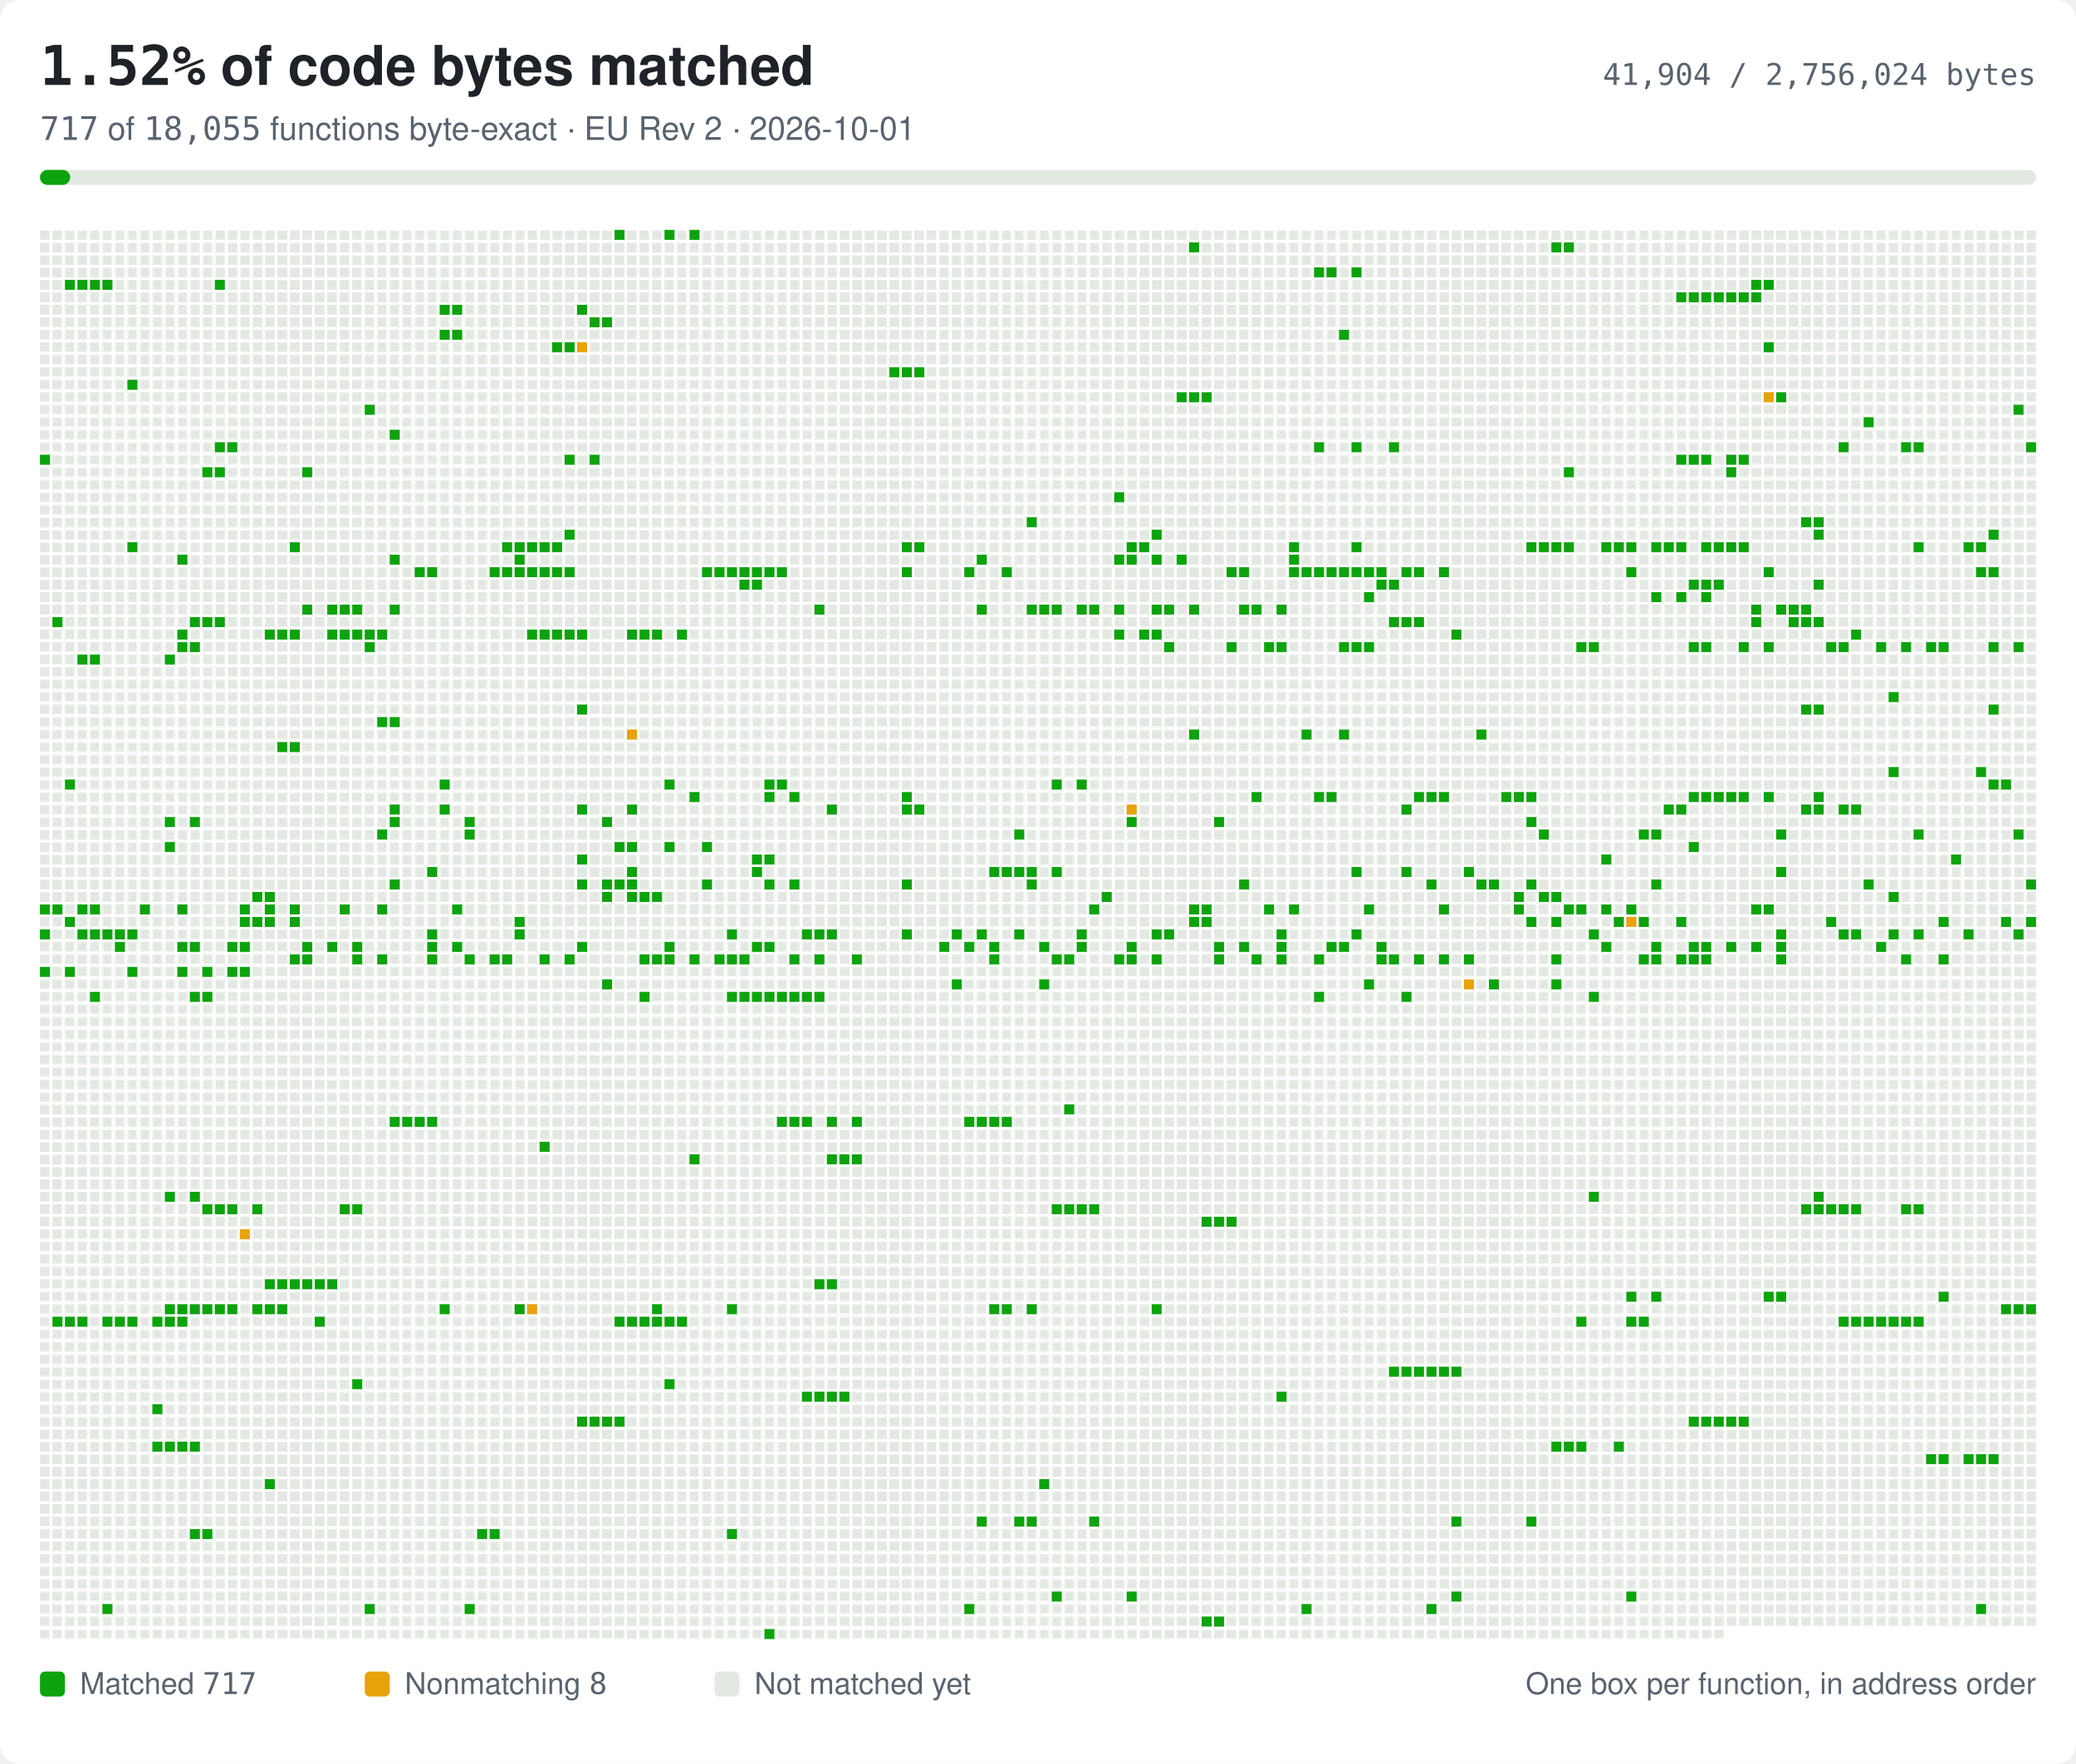
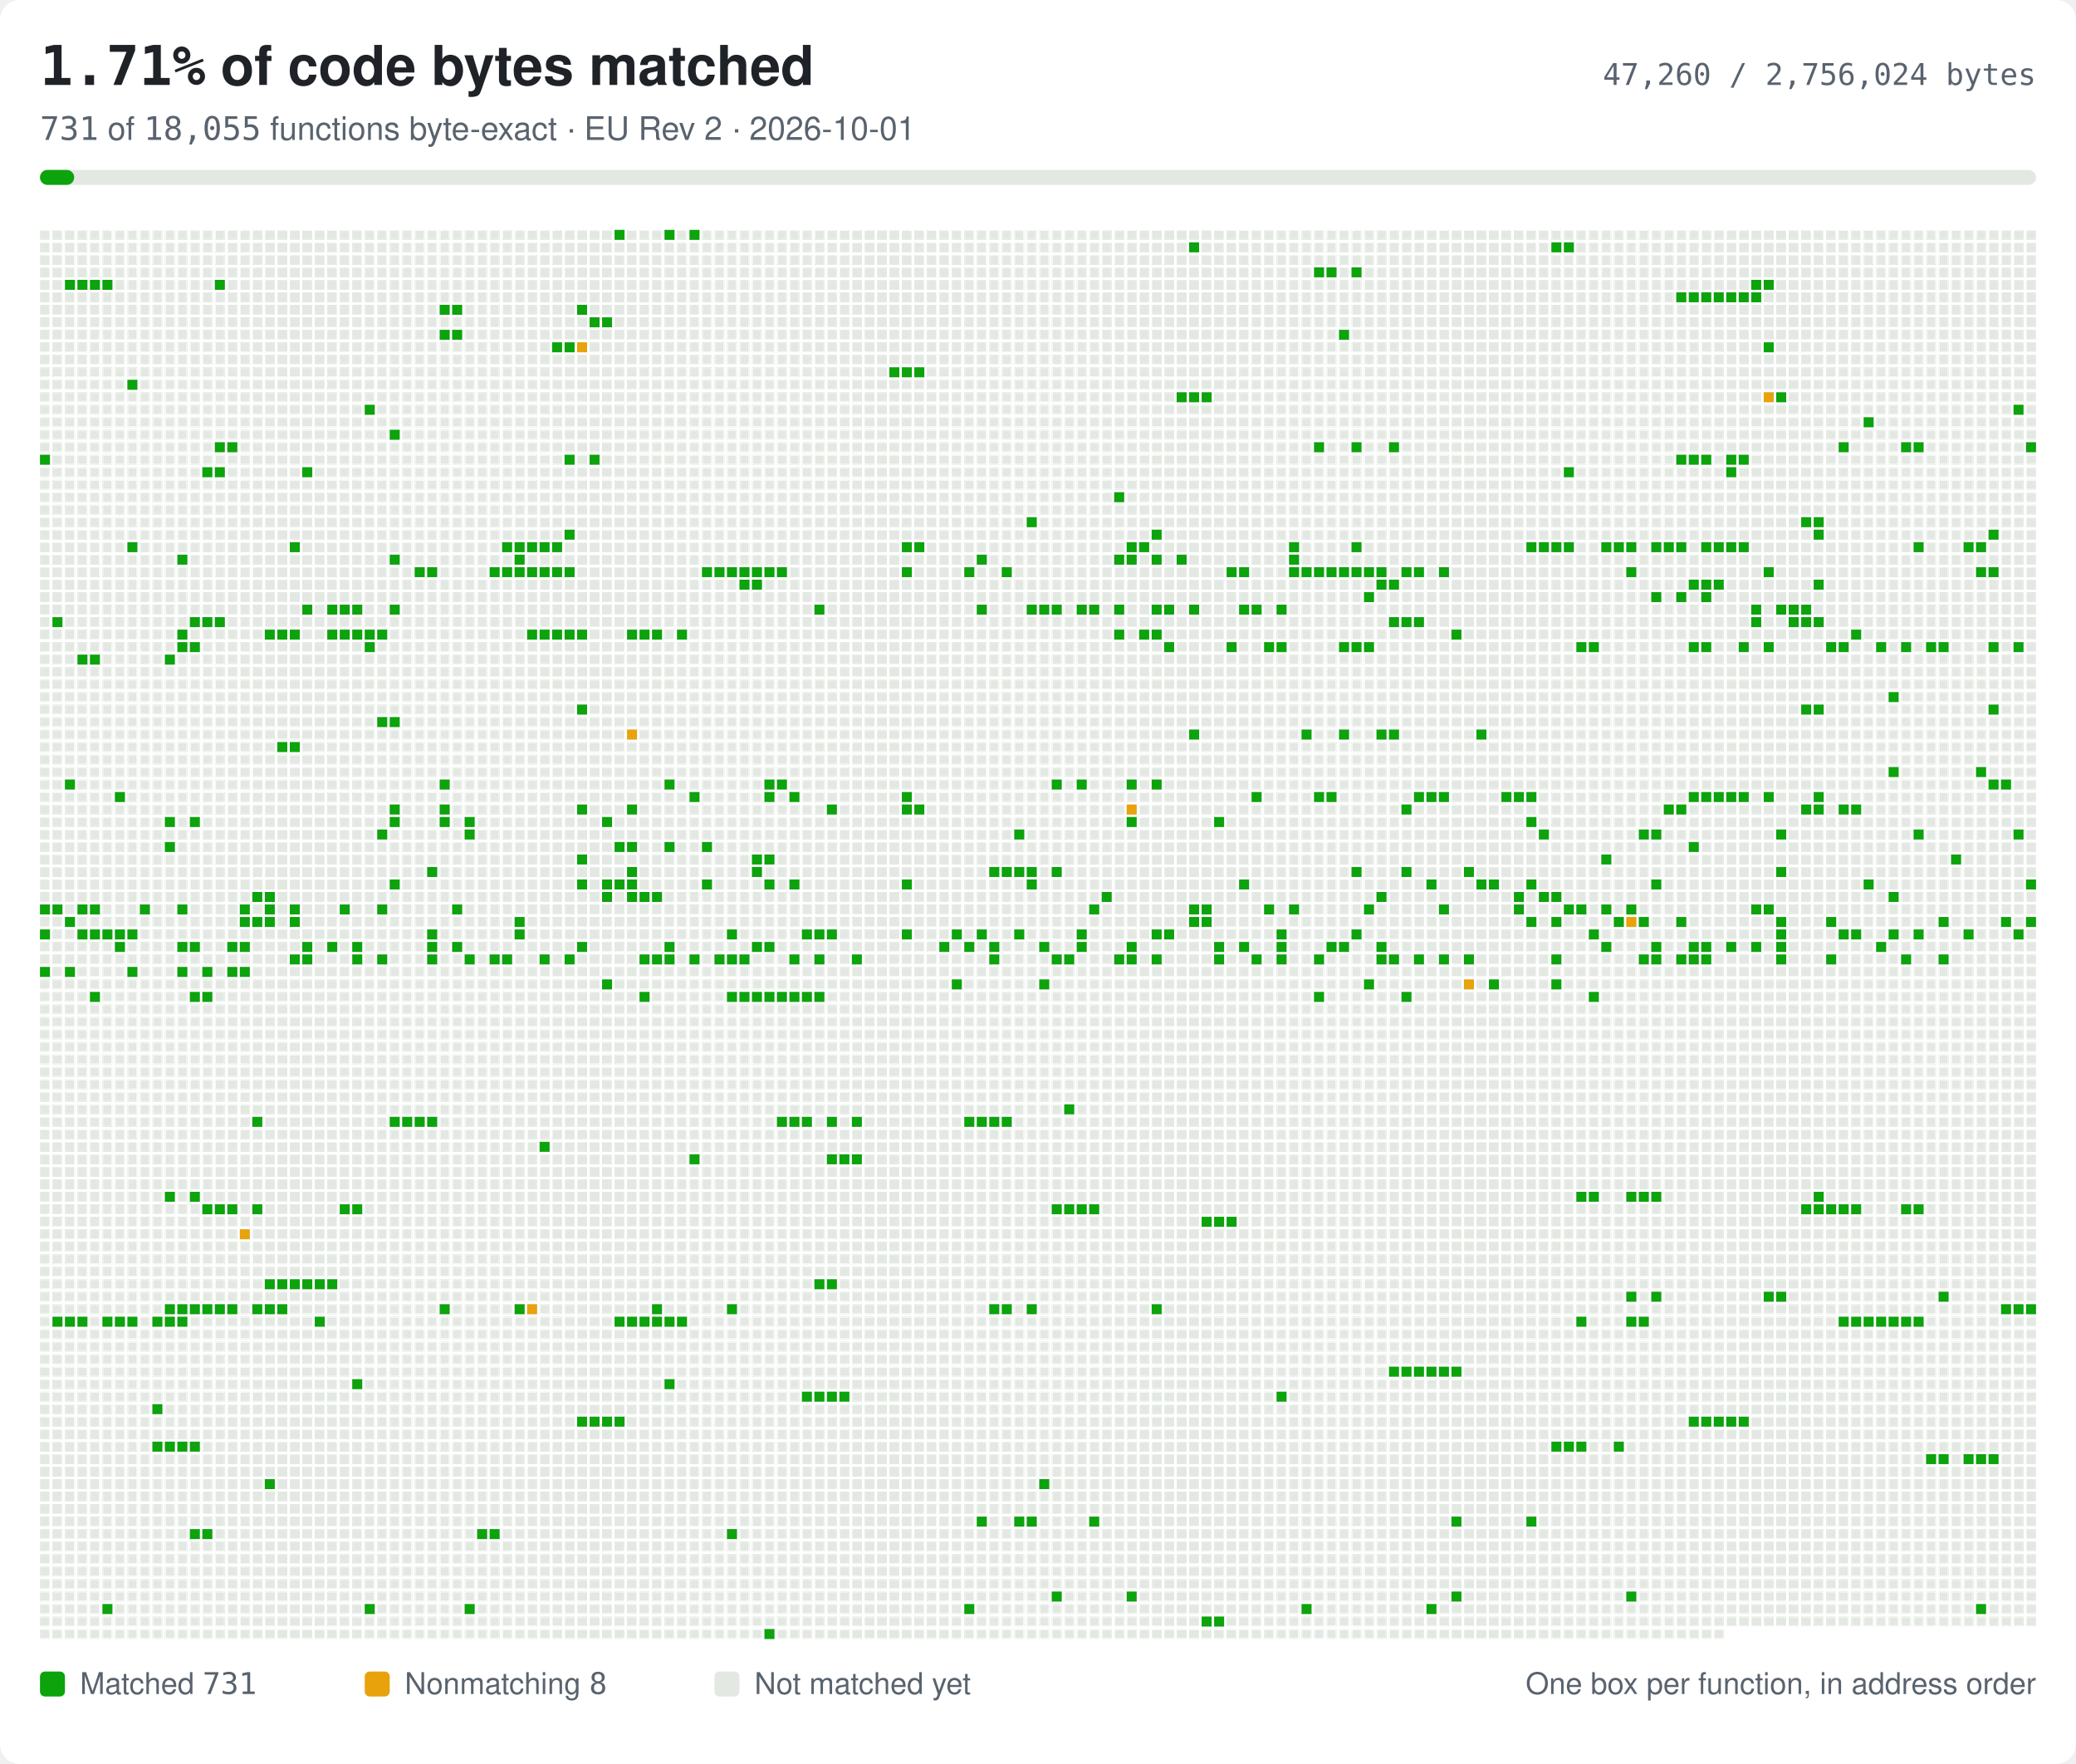
- <svg xmlns="http://www.w3.org/2000/svg" width="831" height="706" viewBox="0 0 831 706" role="img" aria-label="Decompilation progress: 1.52% of code bytes matched, 717 of 18055 functions">
+ <svg xmlns="http://www.w3.org/2000/svg" width="831" height="706" viewBox="0 0 831 706" role="img" aria-label="Decompilation progress: 1.71% of code bytes matched, 731 of 18055 functions">
  <style>
  .surface { fill: #ffffff; } .title { fill: #1f2328; } .muted { fill: #59636e; }
  .empty { fill: #e4e8e3; } .matched { fill: #0ca30c; } .nonmatching { fill: #e8a20c; }
  text { font-family: -apple-system, BlinkMacSystemFont, "Segoe UI", Helvetica, Arial, sans-serif; }
  .figure { font-family: ui-monospace, SFMono-Regular, Menlo, Consolas, monospace; font-variant-numeric: tabular-nums; }
  @media (prefers-color-scheme: dark) {
    .surface { fill: #0d1117; } .title { fill: #e6edf3; } .muted { fill: #9198a1; }
    .empty { fill: #21262d; } .matched { fill: #2ea043; } .nonmatching { fill: #d29922; }
  }
</style>
  <defs>
    <pattern id="box" width="5" height="5" patternUnits="userSpaceOnUse" x="16" y="92">
      <rect class="empty" width="4" height="4" />
    </pattern>
  </defs>
  <rect class="surface" width="831" height="706" rx="8" />
  <text class="title" x="16" y="34" font-size="22" font-weight="600">
-     <tspan class="figure">1.52%</tspan> of code bytes matched</text>
-   <text class="muted figure" x="815" y="34" font-size="12" text-anchor="end">41,904 / 2,756,024 bytes</text>
+     <tspan class="figure">1.71%</tspan> of code bytes matched</text>
+   <text class="muted figure" x="815" y="34" font-size="12" text-anchor="end">47,260 / 2,756,024 bytes</text>
  <text class="muted" x="16" y="56" font-size="13">
-     <tspan class="figure">717</tspan> of <tspan class="figure">18,055</tspan> functions byte-exact · EU Rev 2 · 2026-10-01</text>
+     <tspan class="figure">731</tspan> of <tspan class="figure">18,055</tspan> functions byte-exact · EU Rev 2 · 2026-10-01</text>
  <rect class="empty" x="16" y="68" width="799" height="6" rx="3" />
-   <rect class="matched" x="16" y="68" width="12.1" height="6" rx="3" />
+   <rect class="matched" x="16" y="68" width="13.7" height="6" rx="3" />
  <rect fill="url(#box)" x="16" y="92" width="799" height="559" />
  <rect fill="url(#box)" x="16" y="652" width="674" height="4" />
  <rect class="matched" x="246" y="92" width="4" height="4" />
  <rect class="matched" x="266" y="92" width="4" height="4" />
  <rect class="matched" x="276" y="92" width="4" height="4" />
  <rect class="matched" x="476" y="97" width="4" height="4" />
  <rect class="matched" x="621" y="97" width="4" height="4" />
  <rect class="matched" x="626" y="97" width="4" height="4" />
  <rect class="matched" x="526" y="107" width="4" height="4" />
  <rect class="matched" x="531" y="107" width="4" height="4" />
  <rect class="matched" x="541" y="107" width="4" height="4" />
  <rect class="matched" x="26" y="112" width="4" height="4" />
  <rect class="matched" x="31" y="112" width="4" height="4" />
  <rect class="matched" x="36" y="112" width="4" height="4" />
  <rect class="matched" x="41" y="112" width="4" height="4" />
  <rect class="matched" x="86" y="112" width="4" height="4" />
  <rect class="matched" x="701" y="112" width="4" height="4" />
  <rect class="matched" x="706" y="112" width="4" height="4" />
  <rect class="matched" x="671" y="117" width="4" height="4" />
  <rect class="matched" x="676" y="117" width="4" height="4" />
  <rect class="matched" x="681" y="117" width="4" height="4" />
  <rect class="matched" x="686" y="117" width="4" height="4" />
  <rect class="matched" x="691" y="117" width="4" height="4" />
  <rect class="matched" x="696" y="117" width="4" height="4" />
  <rect class="matched" x="701" y="117" width="4" height="4" />
  <rect class="matched" x="176" y="122" width="4" height="4" />
  <rect class="matched" x="181" y="122" width="4" height="4" />
  <rect class="matched" x="231" y="122" width="4" height="4" />
  <rect class="matched" x="236" y="127" width="4" height="4" />
  <rect class="matched" x="241" y="127" width="4" height="4" />
  <rect class="matched" x="176" y="132" width="4" height="4" />
  <rect class="matched" x="181" y="132" width="4" height="4" />
  <rect class="matched" x="536" y="132" width="4" height="4" />
  <rect class="matched" x="221" y="137" width="4" height="4" />
  <rect class="matched" x="226" y="137" width="4" height="4" />
  <rect class="nonmatching" x="231" y="137" width="4" height="4" />
  <rect class="matched" x="706" y="137" width="4" height="4" />
  <rect class="matched" x="356" y="147" width="4" height="4" />
  <rect class="matched" x="361" y="147" width="4" height="4" />
  <rect class="matched" x="366" y="147" width="4" height="4" />
  <rect class="matched" x="51" y="152" width="4" height="4" />
  <rect class="matched" x="471" y="157" width="4" height="4" />
  <rect class="matched" x="476" y="157" width="4" height="4" />
  <rect class="matched" x="481" y="157" width="4" height="4" />
  <rect class="nonmatching" x="706" y="157" width="4" height="4" />
  <rect class="matched" x="711" y="157" width="4" height="4" />
  <rect class="matched" x="146" y="162" width="4" height="4" />
  <rect class="matched" x="806" y="162" width="4" height="4" />
  <rect class="matched" x="746" y="167" width="4" height="4" />
  <rect class="matched" x="156" y="172" width="4" height="4" />
  <rect class="matched" x="86" y="177" width="4" height="4" />
  <rect class="matched" x="91" y="177" width="4" height="4" />
  <rect class="matched" x="526" y="177" width="4" height="4" />
  <rect class="matched" x="541" y="177" width="4" height="4" />
  <rect class="matched" x="556" y="177" width="4" height="4" />
  <rect class="matched" x="736" y="177" width="4" height="4" />
  <rect class="matched" x="761" y="177" width="4" height="4" />
  <rect class="matched" x="766" y="177" width="4" height="4" />
  <rect class="matched" x="811" y="177" width="4" height="4" />
  <rect class="matched" x="16" y="182" width="4" height="4" />
  <rect class="matched" x="226" y="182" width="4" height="4" />
  <rect class="matched" x="236" y="182" width="4" height="4" />
  <rect class="matched" x="671" y="182" width="4" height="4" />
  <rect class="matched" x="676" y="182" width="4" height="4" />
  <rect class="matched" x="681" y="182" width="4" height="4" />
  <rect class="matched" x="691" y="182" width="4" height="4" />
  <rect class="matched" x="696" y="182" width="4" height="4" />
  <rect class="matched" x="81" y="187" width="4" height="4" />
  <rect class="matched" x="86" y="187" width="4" height="4" />
  <rect class="matched" x="121" y="187" width="4" height="4" />
  <rect class="matched" x="626" y="187" width="4" height="4" />
  <rect class="matched" x="691" y="187" width="4" height="4" />
  <rect class="matched" x="446" y="197" width="4" height="4" />
  <rect class="matched" x="411" y="207" width="4" height="4" />
  <rect class="matched" x="721" y="207" width="4" height="4" />
  <rect class="matched" x="726" y="207" width="4" height="4" />
  <rect class="matched" x="226" y="212" width="4" height="4" />
  <rect class="matched" x="461" y="212" width="4" height="4" />
  <rect class="matched" x="726" y="212" width="4" height="4" />
  <rect class="matched" x="796" y="212" width="4" height="4" />
  <rect class="matched" x="51" y="217" width="4" height="4" />
  <rect class="matched" x="116" y="217" width="4" height="4" />
  <rect class="matched" x="201" y="217" width="4" height="4" />
  <rect class="matched" x="206" y="217" width="4" height="4" />
  <rect class="matched" x="211" y="217" width="4" height="4" />
  <rect class="matched" x="216" y="217" width="4" height="4" />
  <rect class="matched" x="221" y="217" width="4" height="4" />
  <rect class="matched" x="361" y="217" width="4" height="4" />
  <rect class="matched" x="366" y="217" width="4" height="4" />
  <rect class="matched" x="451" y="217" width="4" height="4" />
  <rect class="matched" x="456" y="217" width="4" height="4" />
  <rect class="matched" x="516" y="217" width="4" height="4" />
  <rect class="matched" x="541" y="217" width="4" height="4" />
  <rect class="matched" x="611" y="217" width="4" height="4" />
  <rect class="matched" x="616" y="217" width="4" height="4" />
  <rect class="matched" x="621" y="217" width="4" height="4" />
  <rect class="matched" x="626" y="217" width="4" height="4" />
  <rect class="matched" x="641" y="217" width="4" height="4" />
  <rect class="matched" x="646" y="217" width="4" height="4" />
  <rect class="matched" x="651" y="217" width="4" height="4" />
  <rect class="matched" x="661" y="217" width="4" height="4" />
  <rect class="matched" x="666" y="217" width="4" height="4" />
  <rect class="matched" x="671" y="217" width="4" height="4" />
  <rect class="matched" x="681" y="217" width="4" height="4" />
  <rect class="matched" x="686" y="217" width="4" height="4" />
  <rect class="matched" x="691" y="217" width="4" height="4" />
  <rect class="matched" x="696" y="217" width="4" height="4" />
  <rect class="matched" x="766" y="217" width="4" height="4" />
  <rect class="matched" x="786" y="217" width="4" height="4" />
  <rect class="matched" x="791" y="217" width="4" height="4" />
  <rect class="matched" x="71" y="222" width="4" height="4" />
  <rect class="matched" x="156" y="222" width="4" height="4" />
  <rect class="matched" x="206" y="222" width="4" height="4" />
  <rect class="matched" x="391" y="222" width="4" height="4" />
  <rect class="matched" x="446" y="222" width="4" height="4" />
  <rect class="matched" x="451" y="222" width="4" height="4" />
  <rect class="matched" x="461" y="222" width="4" height="4" />
  <rect class="matched" x="471" y="222" width="4" height="4" />
  <rect class="matched" x="516" y="222" width="4" height="4" />
  <rect class="matched" x="166" y="227" width="4" height="4" />
  <rect class="matched" x="171" y="227" width="4" height="4" />
  <rect class="matched" x="196" y="227" width="4" height="4" />
  <rect class="matched" x="201" y="227" width="4" height="4" />
  <rect class="matched" x="206" y="227" width="4" height="4" />
  <rect class="matched" x="211" y="227" width="4" height="4" />
  <rect class="matched" x="216" y="227" width="4" height="4" />
  <rect class="matched" x="221" y="227" width="4" height="4" />
  <rect class="matched" x="226" y="227" width="4" height="4" />
  <rect class="matched" x="281" y="227" width="4" height="4" />
  <rect class="matched" x="286" y="227" width="4" height="4" />
  <rect class="matched" x="291" y="227" width="4" height="4" />
  <rect class="matched" x="296" y="227" width="4" height="4" />
  <rect class="matched" x="301" y="227" width="4" height="4" />
  <rect class="matched" x="306" y="227" width="4" height="4" />
  <rect class="matched" x="311" y="227" width="4" height="4" />
  <rect class="matched" x="361" y="227" width="4" height="4" />
  <rect class="matched" x="386" y="227" width="4" height="4" />
  <rect class="matched" x="401" y="227" width="4" height="4" />
  <rect class="matched" x="491" y="227" width="4" height="4" />
  <rect class="matched" x="496" y="227" width="4" height="4" />
  <rect class="matched" x="516" y="227" width="4" height="4" />
  <rect class="matched" x="521" y="227" width="4" height="4" />
  <rect class="matched" x="526" y="227" width="4" height="4" />
  <rect class="matched" x="531" y="227" width="4" height="4" />
  <rect class="matched" x="536" y="227" width="4" height="4" />
  <rect class="matched" x="541" y="227" width="4" height="4" />
  <rect class="matched" x="546" y="227" width="4" height="4" />
  <rect class="matched" x="551" y="227" width="4" height="4" />
  <rect class="matched" x="561" y="227" width="4" height="4" />
  <rect class="matched" x="566" y="227" width="4" height="4" />
  <rect class="matched" x="576" y="227" width="4" height="4" />
  <rect class="matched" x="651" y="227" width="4" height="4" />
  <rect class="matched" x="706" y="227" width="4" height="4" />
  <rect class="matched" x="791" y="227" width="4" height="4" />
  <rect class="matched" x="796" y="227" width="4" height="4" />
  <rect class="matched" x="296" y="232" width="4" height="4" />
  <rect class="matched" x="301" y="232" width="4" height="4" />
  <rect class="matched" x="551" y="232" width="4" height="4" />
  <rect class="matched" x="556" y="232" width="4" height="4" />
  <rect class="matched" x="676" y="232" width="4" height="4" />
  <rect class="matched" x="681" y="232" width="4" height="4" />
  <rect class="matched" x="686" y="232" width="4" height="4" />
  <rect class="matched" x="726" y="232" width="4" height="4" />
  <rect class="matched" x="546" y="237" width="4" height="4" />
  <rect class="matched" x="661" y="237" width="4" height="4" />
  <rect class="matched" x="671" y="237" width="4" height="4" />
  <rect class="matched" x="681" y="237" width="4" height="4" />
  <rect class="matched" x="121" y="242" width="4" height="4" />
  <rect class="matched" x="131" y="242" width="4" height="4" />
  <rect class="matched" x="136" y="242" width="4" height="4" />
  <rect class="matched" x="141" y="242" width="4" height="4" />
  <rect class="matched" x="156" y="242" width="4" height="4" />
  <rect class="matched" x="326" y="242" width="4" height="4" />
  <rect class="matched" x="391" y="242" width="4" height="4" />
  <rect class="matched" x="411" y="242" width="4" height="4" />
  <rect class="matched" x="416" y="242" width="4" height="4" />
  <rect class="matched" x="421" y="242" width="4" height="4" />
  <rect class="matched" x="431" y="242" width="4" height="4" />
  <rect class="matched" x="436" y="242" width="4" height="4" />
  <rect class="matched" x="446" y="242" width="4" height="4" />
  <rect class="matched" x="461" y="242" width="4" height="4" />
  <rect class="matched" x="466" y="242" width="4" height="4" />
  <rect class="matched" x="476" y="242" width="4" height="4" />
  <rect class="matched" x="496" y="242" width="4" height="4" />
  <rect class="matched" x="501" y="242" width="4" height="4" />
  <rect class="matched" x="511" y="242" width="4" height="4" />
  <rect class="matched" x="701" y="242" width="4" height="4" />
  <rect class="matched" x="711" y="242" width="4" height="4" />
  <rect class="matched" x="716" y="242" width="4" height="4" />
  <rect class="matched" x="721" y="242" width="4" height="4" />
  <rect class="matched" x="21" y="247" width="4" height="4" />
  <rect class="matched" x="76" y="247" width="4" height="4" />
  <rect class="matched" x="81" y="247" width="4" height="4" />
  <rect class="matched" x="86" y="247" width="4" height="4" />
  <rect class="matched" x="556" y="247" width="4" height="4" />
  <rect class="matched" x="561" y="247" width="4" height="4" />
  <rect class="matched" x="566" y="247" width="4" height="4" />
  <rect class="matched" x="701" y="247" width="4" height="4" />
  <rect class="matched" x="716" y="247" width="4" height="4" />
  <rect class="matched" x="721" y="247" width="4" height="4" />
  <rect class="matched" x="726" y="247" width="4" height="4" />
  <rect class="matched" x="71" y="252" width="4" height="4" />
  <rect class="matched" x="106" y="252" width="4" height="4" />
  <rect class="matched" x="111" y="252" width="4" height="4" />
  <rect class="matched" x="116" y="252" width="4" height="4" />
  <rect class="matched" x="131" y="252" width="4" height="4" />
  <rect class="matched" x="136" y="252" width="4" height="4" />
  <rect class="matched" x="141" y="252" width="4" height="4" />
  <rect class="matched" x="146" y="252" width="4" height="4" />
  <rect class="matched" x="151" y="252" width="4" height="4" />
  <rect class="matched" x="211" y="252" width="4" height="4" />
  <rect class="matched" x="216" y="252" width="4" height="4" />
  <rect class="matched" x="221" y="252" width="4" height="4" />
  <rect class="matched" x="226" y="252" width="4" height="4" />
  <rect class="matched" x="231" y="252" width="4" height="4" />
  <rect class="matched" x="251" y="252" width="4" height="4" />
  <rect class="matched" x="256" y="252" width="4" height="4" />
  <rect class="matched" x="261" y="252" width="4" height="4" />
  <rect class="matched" x="271" y="252" width="4" height="4" />
  <rect class="matched" x="446" y="252" width="4" height="4" />
  <rect class="matched" x="456" y="252" width="4" height="4" />
  <rect class="matched" x="461" y="252" width="4" height="4" />
  <rect class="matched" x="581" y="252" width="4" height="4" />
  <rect class="matched" x="741" y="252" width="4" height="4" />
  <rect class="matched" x="71" y="257" width="4" height="4" />
  <rect class="matched" x="76" y="257" width="4" height="4" />
  <rect class="matched" x="146" y="257" width="4" height="4" />
  <rect class="matched" x="466" y="257" width="4" height="4" />
  <rect class="matched" x="491" y="257" width="4" height="4" />
  <rect class="matched" x="506" y="257" width="4" height="4" />
  <rect class="matched" x="511" y="257" width="4" height="4" />
  <rect class="matched" x="536" y="257" width="4" height="4" />
  <rect class="matched" x="541" y="257" width="4" height="4" />
  <rect class="matched" x="546" y="257" width="4" height="4" />
  <rect class="matched" x="631" y="257" width="4" height="4" />
  <rect class="matched" x="636" y="257" width="4" height="4" />
  <rect class="matched" x="676" y="257" width="4" height="4" />
  <rect class="matched" x="681" y="257" width="4" height="4" />
  <rect class="matched" x="696" y="257" width="4" height="4" />
  <rect class="matched" x="706" y="257" width="4" height="4" />
  <rect class="matched" x="731" y="257" width="4" height="4" />
  <rect class="matched" x="736" y="257" width="4" height="4" />
  <rect class="matched" x="751" y="257" width="4" height="4" />
  <rect class="matched" x="761" y="257" width="4" height="4" />
  <rect class="matched" x="771" y="257" width="4" height="4" />
  <rect class="matched" x="776" y="257" width="4" height="4" />
  <rect class="matched" x="796" y="257" width="4" height="4" />
  <rect class="matched" x="806" y="257" width="4" height="4" />
  <rect class="matched" x="31" y="262" width="4" height="4" />
  <rect class="matched" x="36" y="262" width="4" height="4" />
  <rect class="matched" x="66" y="262" width="4" height="4" />
  <rect class="matched" x="756" y="277" width="4" height="4" />
  <rect class="matched" x="231" y="282" width="4" height="4" />
  <rect class="matched" x="721" y="282" width="4" height="4" />
  <rect class="matched" x="726" y="282" width="4" height="4" />
  <rect class="matched" x="796" y="282" width="4" height="4" />
  <rect class="matched" x="151" y="287" width="4" height="4" />
  <rect class="matched" x="156" y="287" width="4" height="4" />
  <rect class="nonmatching" x="251" y="292" width="4" height="4" />
  <rect class="matched" x="476" y="292" width="4" height="4" />
  <rect class="matched" x="521" y="292" width="4" height="4" />
  <rect class="matched" x="536" y="292" width="4" height="4" />
+   <rect class="matched" x="551" y="292" width="4" height="4" />
+   <rect class="matched" x="556" y="292" width="4" height="4" />
  <rect class="matched" x="591" y="292" width="4" height="4" />
  <rect class="matched" x="111" y="297" width="4" height="4" />
  <rect class="matched" x="116" y="297" width="4" height="4" />
  <rect class="matched" x="756" y="307" width="4" height="4" />
  <rect class="matched" x="791" y="307" width="4" height="4" />
  <rect class="matched" x="26" y="312" width="4" height="4" />
  <rect class="matched" x="176" y="312" width="4" height="4" />
  <rect class="matched" x="266" y="312" width="4" height="4" />
  <rect class="matched" x="306" y="312" width="4" height="4" />
  <rect class="matched" x="311" y="312" width="4" height="4" />
  <rect class="matched" x="421" y="312" width="4" height="4" />
  <rect class="matched" x="431" y="312" width="4" height="4" />
+   <rect class="matched" x="451" y="312" width="4" height="4" />
+   <rect class="matched" x="461" y="312" width="4" height="4" />
  <rect class="matched" x="796" y="312" width="4" height="4" />
  <rect class="matched" x="801" y="312" width="4" height="4" />
+   <rect class="matched" x="46" y="317" width="4" height="4" />
  <rect class="matched" x="276" y="317" width="4" height="4" />
  <rect class="matched" x="306" y="317" width="4" height="4" />
  <rect class="matched" x="316" y="317" width="4" height="4" />
  <rect class="matched" x="361" y="317" width="4" height="4" />
  <rect class="matched" x="501" y="317" width="4" height="4" />
  <rect class="matched" x="526" y="317" width="4" height="4" />
  <rect class="matched" x="531" y="317" width="4" height="4" />
  <rect class="matched" x="566" y="317" width="4" height="4" />
  <rect class="matched" x="571" y="317" width="4" height="4" />
  <rect class="matched" x="576" y="317" width="4" height="4" />
  <rect class="matched" x="601" y="317" width="4" height="4" />
  <rect class="matched" x="606" y="317" width="4" height="4" />
  <rect class="matched" x="611" y="317" width="4" height="4" />
  <rect class="matched" x="676" y="317" width="4" height="4" />
  <rect class="matched" x="681" y="317" width="4" height="4" />
  <rect class="matched" x="686" y="317" width="4" height="4" />
  <rect class="matched" x="691" y="317" width="4" height="4" />
  <rect class="matched" x="696" y="317" width="4" height="4" />
  <rect class="matched" x="706" y="317" width="4" height="4" />
  <rect class="matched" x="726" y="317" width="4" height="4" />
  <rect class="matched" x="156" y="322" width="4" height="4" />
  <rect class="matched" x="176" y="322" width="4" height="4" />
  <rect class="matched" x="231" y="322" width="4" height="4" />
  <rect class="matched" x="251" y="322" width="4" height="4" />
  <rect class="matched" x="331" y="322" width="4" height="4" />
  <rect class="matched" x="361" y="322" width="4" height="4" />
  <rect class="matched" x="366" y="322" width="4" height="4" />
  <rect class="nonmatching" x="451" y="322" width="4" height="4" />
  <rect class="matched" x="561" y="322" width="4" height="4" />
  <rect class="matched" x="666" y="322" width="4" height="4" />
  <rect class="matched" x="671" y="322" width="4" height="4" />
  <rect class="matched" x="721" y="322" width="4" height="4" />
  <rect class="matched" x="726" y="322" width="4" height="4" />
  <rect class="matched" x="736" y="322" width="4" height="4" />
  <rect class="matched" x="741" y="322" width="4" height="4" />
  <rect class="matched" x="66" y="327" width="4" height="4" />
  <rect class="matched" x="76" y="327" width="4" height="4" />
  <rect class="matched" x="156" y="327" width="4" height="4" />
+   <rect class="matched" x="176" y="327" width="4" height="4" />
  <rect class="matched" x="186" y="327" width="4" height="4" />
  <rect class="matched" x="241" y="327" width="4" height="4" />
  <rect class="matched" x="451" y="327" width="4" height="4" />
  <rect class="matched" x="486" y="327" width="4" height="4" />
  <rect class="matched" x="611" y="327" width="4" height="4" />
  <rect class="matched" x="151" y="332" width="4" height="4" />
  <rect class="matched" x="186" y="332" width="4" height="4" />
  <rect class="matched" x="406" y="332" width="4" height="4" />
  <rect class="matched" x="616" y="332" width="4" height="4" />
  <rect class="matched" x="656" y="332" width="4" height="4" />
  <rect class="matched" x="661" y="332" width="4" height="4" />
  <rect class="matched" x="711" y="332" width="4" height="4" />
  <rect class="matched" x="766" y="332" width="4" height="4" />
  <rect class="matched" x="806" y="332" width="4" height="4" />
  <rect class="matched" x="66" y="337" width="4" height="4" />
  <rect class="matched" x="246" y="337" width="4" height="4" />
  <rect class="matched" x="251" y="337" width="4" height="4" />
  <rect class="matched" x="266" y="337" width="4" height="4" />
  <rect class="matched" x="281" y="337" width="4" height="4" />
  <rect class="matched" x="676" y="337" width="4" height="4" />
  <rect class="matched" x="231" y="342" width="4" height="4" />
  <rect class="matched" x="301" y="342" width="4" height="4" />
  <rect class="matched" x="306" y="342" width="4" height="4" />
  <rect class="matched" x="641" y="342" width="4" height="4" />
  <rect class="matched" x="781" y="342" width="4" height="4" />
  <rect class="matched" x="171" y="347" width="4" height="4" />
  <rect class="matched" x="251" y="347" width="4" height="4" />
  <rect class="matched" x="301" y="347" width="4" height="4" />
  <rect class="matched" x="396" y="347" width="4" height="4" />
  <rect class="matched" x="401" y="347" width="4" height="4" />
  <rect class="matched" x="406" y="347" width="4" height="4" />
  <rect class="matched" x="411" y="347" width="4" height="4" />
  <rect class="matched" x="421" y="347" width="4" height="4" />
  <rect class="matched" x="541" y="347" width="4" height="4" />
  <rect class="matched" x="561" y="347" width="4" height="4" />
  <rect class="matched" x="586" y="347" width="4" height="4" />
  <rect class="matched" x="711" y="347" width="4" height="4" />
  <rect class="matched" x="156" y="352" width="4" height="4" />
  <rect class="matched" x="231" y="352" width="4" height="4" />
  <rect class="matched" x="241" y="352" width="4" height="4" />
  <rect class="matched" x="246" y="352" width="4" height="4" />
  <rect class="matched" x="251" y="352" width="4" height="4" />
  <rect class="matched" x="281" y="352" width="4" height="4" />
  <rect class="matched" x="306" y="352" width="4" height="4" />
  <rect class="matched" x="316" y="352" width="4" height="4" />
  <rect class="matched" x="361" y="352" width="4" height="4" />
  <rect class="matched" x="411" y="352" width="4" height="4" />
  <rect class="matched" x="496" y="352" width="4" height="4" />
  <rect class="matched" x="571" y="352" width="4" height="4" />
  <rect class="matched" x="591" y="352" width="4" height="4" />
  <rect class="matched" x="596" y="352" width="4" height="4" />
  <rect class="matched" x="611" y="352" width="4" height="4" />
  <rect class="matched" x="661" y="352" width="4" height="4" />
  <rect class="matched" x="746" y="352" width="4" height="4" />
  <rect class="matched" x="811" y="352" width="4" height="4" />
  <rect class="matched" x="101" y="357" width="4" height="4" />
  <rect class="matched" x="106" y="357" width="4" height="4" />
  <rect class="matched" x="241" y="357" width="4" height="4" />
  <rect class="matched" x="251" y="357" width="4" height="4" />
  <rect class="matched" x="256" y="357" width="4" height="4" />
  <rect class="matched" x="261" y="357" width="4" height="4" />
  <rect class="matched" x="441" y="357" width="4" height="4" />
+   <rect class="matched" x="551" y="357" width="4" height="4" />
  <rect class="matched" x="606" y="357" width="4" height="4" />
  <rect class="matched" x="616" y="357" width="4" height="4" />
  <rect class="matched" x="621" y="357" width="4" height="4" />
  <rect class="matched" x="756" y="357" width="4" height="4" />
  <rect class="matched" x="16" y="362" width="4" height="4" />
  <rect class="matched" x="21" y="362" width="4" height="4" />
  <rect class="matched" x="31" y="362" width="4" height="4" />
  <rect class="matched" x="36" y="362" width="4" height="4" />
  <rect class="matched" x="56" y="362" width="4" height="4" />
  <rect class="matched" x="71" y="362" width="4" height="4" />
  <rect class="matched" x="96" y="362" width="4" height="4" />
  <rect class="matched" x="106" y="362" width="4" height="4" />
  <rect class="matched" x="116" y="362" width="4" height="4" />
  <rect class="matched" x="136" y="362" width="4" height="4" />
  <rect class="matched" x="151" y="362" width="4" height="4" />
  <rect class="matched" x="181" y="362" width="4" height="4" />
  <rect class="matched" x="436" y="362" width="4" height="4" />
  <rect class="matched" x="476" y="362" width="4" height="4" />
  <rect class="matched" x="481" y="362" width="4" height="4" />
  <rect class="matched" x="506" y="362" width="4" height="4" />
  <rect class="matched" x="516" y="362" width="4" height="4" />
  <rect class="matched" x="546" y="362" width="4" height="4" />
  <rect class="matched" x="576" y="362" width="4" height="4" />
  <rect class="matched" x="606" y="362" width="4" height="4" />
  <rect class="matched" x="626" y="362" width="4" height="4" />
  <rect class="matched" x="631" y="362" width="4" height="4" />
  <rect class="matched" x="641" y="362" width="4" height="4" />
  <rect class="matched" x="651" y="362" width="4" height="4" />
  <rect class="matched" x="701" y="362" width="4" height="4" />
  <rect class="matched" x="706" y="362" width="4" height="4" />
  <rect class="matched" x="26" y="367" width="4" height="4" />
  <rect class="matched" x="96" y="367" width="4" height="4" />
  <rect class="matched" x="101" y="367" width="4" height="4" />
  <rect class="matched" x="106" y="367" width="4" height="4" />
  <rect class="matched" x="116" y="367" width="4" height="4" />
  <rect class="matched" x="206" y="367" width="4" height="4" />
  <rect class="matched" x="476" y="367" width="4" height="4" />
  <rect class="matched" x="481" y="367" width="4" height="4" />
  <rect class="matched" x="611" y="367" width="4" height="4" />
  <rect class="matched" x="621" y="367" width="4" height="4" />
  <rect class="matched" x="646" y="367" width="4" height="4" />
  <rect class="nonmatching" x="651" y="367" width="4" height="4" />
  <rect class="matched" x="656" y="367" width="4" height="4" />
  <rect class="matched" x="671" y="367" width="4" height="4" />
+   <rect class="matched" x="711" y="367" width="4" height="4" />
  <rect class="matched" x="731" y="367" width="4" height="4" />
  <rect class="matched" x="776" y="367" width="4" height="4" />
  <rect class="matched" x="801" y="367" width="4" height="4" />
  <rect class="matched" x="811" y="367" width="4" height="4" />
  <rect class="matched" x="16" y="372" width="4" height="4" />
  <rect class="matched" x="31" y="372" width="4" height="4" />
  <rect class="matched" x="36" y="372" width="4" height="4" />
  <rect class="matched" x="41" y="372" width="4" height="4" />
  <rect class="matched" x="46" y="372" width="4" height="4" />
  <rect class="matched" x="51" y="372" width="4" height="4" />
  <rect class="matched" x="171" y="372" width="4" height="4" />
  <rect class="matched" x="206" y="372" width="4" height="4" />
  <rect class="matched" x="291" y="372" width="4" height="4" />
  <rect class="matched" x="321" y="372" width="4" height="4" />
  <rect class="matched" x="326" y="372" width="4" height="4" />
  <rect class="matched" x="331" y="372" width="4" height="4" />
  <rect class="matched" x="361" y="372" width="4" height="4" />
  <rect class="matched" x="381" y="372" width="4" height="4" />
  <rect class="matched" x="391" y="372" width="4" height="4" />
  <rect class="matched" x="406" y="372" width="4" height="4" />
  <rect class="matched" x="431" y="372" width="4" height="4" />
  <rect class="matched" x="461" y="372" width="4" height="4" />
  <rect class="matched" x="466" y="372" width="4" height="4" />
  <rect class="matched" x="511" y="372" width="4" height="4" />
  <rect class="matched" x="541" y="372" width="4" height="4" />
  <rect class="matched" x="636" y="372" width="4" height="4" />
  <rect class="matched" x="711" y="372" width="4" height="4" />
  <rect class="matched" x="736" y="372" width="4" height="4" />
  <rect class="matched" x="741" y="372" width="4" height="4" />
  <rect class="matched" x="756" y="372" width="4" height="4" />
  <rect class="matched" x="766" y="372" width="4" height="4" />
  <rect class="matched" x="786" y="372" width="4" height="4" />
  <rect class="matched" x="806" y="372" width="4" height="4" />
  <rect class="matched" x="46" y="377" width="4" height="4" />
  <rect class="matched" x="71" y="377" width="4" height="4" />
  <rect class="matched" x="76" y="377" width="4" height="4" />
  <rect class="matched" x="91" y="377" width="4" height="4" />
  <rect class="matched" x="96" y="377" width="4" height="4" />
  <rect class="matched" x="121" y="377" width="4" height="4" />
  <rect class="matched" x="131" y="377" width="4" height="4" />
  <rect class="matched" x="141" y="377" width="4" height="4" />
  <rect class="matched" x="171" y="377" width="4" height="4" />
  <rect class="matched" x="181" y="377" width="4" height="4" />
  <rect class="matched" x="231" y="377" width="4" height="4" />
  <rect class="matched" x="266" y="377" width="4" height="4" />
  <rect class="matched" x="301" y="377" width="4" height="4" />
  <rect class="matched" x="306" y="377" width="4" height="4" />
  <rect class="matched" x="376" y="377" width="4" height="4" />
  <rect class="matched" x="386" y="377" width="4" height="4" />
  <rect class="matched" x="396" y="377" width="4" height="4" />
  <rect class="matched" x="416" y="377" width="4" height="4" />
  <rect class="matched" x="431" y="377" width="4" height="4" />
  <rect class="matched" x="451" y="377" width="4" height="4" />
  <rect class="matched" x="486" y="377" width="4" height="4" />
  <rect class="matched" x="496" y="377" width="4" height="4" />
  <rect class="matched" x="511" y="377" width="4" height="4" />
  <rect class="matched" x="531" y="377" width="4" height="4" />
  <rect class="matched" x="536" y="377" width="4" height="4" />
  <rect class="matched" x="551" y="377" width="4" height="4" />
  <rect class="matched" x="641" y="377" width="4" height="4" />
  <rect class="matched" x="661" y="377" width="4" height="4" />
  <rect class="matched" x="676" y="377" width="4" height="4" />
  <rect class="matched" x="681" y="377" width="4" height="4" />
  <rect class="matched" x="691" y="377" width="4" height="4" />
  <rect class="matched" x="701" y="377" width="4" height="4" />
  <rect class="matched" x="711" y="377" width="4" height="4" />
  <rect class="matched" x="751" y="377" width="4" height="4" />
  <rect class="matched" x="116" y="382" width="4" height="4" />
  <rect class="matched" x="121" y="382" width="4" height="4" />
  <rect class="matched" x="141" y="382" width="4" height="4" />
  <rect class="matched" x="151" y="382" width="4" height="4" />
  <rect class="matched" x="171" y="382" width="4" height="4" />
  <rect class="matched" x="186" y="382" width="4" height="4" />
  <rect class="matched" x="196" y="382" width="4" height="4" />
  <rect class="matched" x="201" y="382" width="4" height="4" />
  <rect class="matched" x="216" y="382" width="4" height="4" />
  <rect class="matched" x="226" y="382" width="4" height="4" />
  <rect class="matched" x="256" y="382" width="4" height="4" />
  <rect class="matched" x="261" y="382" width="4" height="4" />
  <rect class="matched" x="266" y="382" width="4" height="4" />
  <rect class="matched" x="276" y="382" width="4" height="4" />
  <rect class="matched" x="286" y="382" width="4" height="4" />
  <rect class="matched" x="291" y="382" width="4" height="4" />
  <rect class="matched" x="296" y="382" width="4" height="4" />
  <rect class="matched" x="316" y="382" width="4" height="4" />
  <rect class="matched" x="326" y="382" width="4" height="4" />
  <rect class="matched" x="341" y="382" width="4" height="4" />
  <rect class="matched" x="396" y="382" width="4" height="4" />
  <rect class="matched" x="421" y="382" width="4" height="4" />
  <rect class="matched" x="426" y="382" width="4" height="4" />
  <rect class="matched" x="446" y="382" width="4" height="4" />
  <rect class="matched" x="451" y="382" width="4" height="4" />
  <rect class="matched" x="461" y="382" width="4" height="4" />
  <rect class="matched" x="486" y="382" width="4" height="4" />
  <rect class="matched" x="501" y="382" width="4" height="4" />
  <rect class="matched" x="511" y="382" width="4" height="4" />
  <rect class="matched" x="526" y="382" width="4" height="4" />
  <rect class="matched" x="551" y="382" width="4" height="4" />
  <rect class="matched" x="556" y="382" width="4" height="4" />
  <rect class="matched" x="566" y="382" width="4" height="4" />
  <rect class="matched" x="576" y="382" width="4" height="4" />
  <rect class="matched" x="586" y="382" width="4" height="4" />
  <rect class="matched" x="621" y="382" width="4" height="4" />
  <rect class="matched" x="656" y="382" width="4" height="4" />
  <rect class="matched" x="661" y="382" width="4" height="4" />
  <rect class="matched" x="671" y="382" width="4" height="4" />
  <rect class="matched" x="676" y="382" width="4" height="4" />
  <rect class="matched" x="681" y="382" width="4" height="4" />
  <rect class="matched" x="711" y="382" width="4" height="4" />
+   <rect class="matched" x="731" y="382" width="4" height="4" />
  <rect class="matched" x="761" y="382" width="4" height="4" />
  <rect class="matched" x="776" y="382" width="4" height="4" />
  <rect class="matched" x="16" y="387" width="4" height="4" />
  <rect class="matched" x="26" y="387" width="4" height="4" />
  <rect class="matched" x="51" y="387" width="4" height="4" />
  <rect class="matched" x="71" y="387" width="4" height="4" />
  <rect class="matched" x="81" y="387" width="4" height="4" />
  <rect class="matched" x="91" y="387" width="4" height="4" />
  <rect class="matched" x="96" y="387" width="4" height="4" />
  <rect class="matched" x="241" y="392" width="4" height="4" />
  <rect class="matched" x="381" y="392" width="4" height="4" />
  <rect class="matched" x="416" y="392" width="4" height="4" />
  <rect class="matched" x="546" y="392" width="4" height="4" />
  <rect class="nonmatching" x="586" y="392" width="4" height="4" />
  <rect class="matched" x="596" y="392" width="4" height="4" />
  <rect class="matched" x="621" y="392" width="4" height="4" />
  <rect class="matched" x="36" y="397" width="4" height="4" />
  <rect class="matched" x="76" y="397" width="4" height="4" />
  <rect class="matched" x="81" y="397" width="4" height="4" />
  <rect class="matched" x="256" y="397" width="4" height="4" />
  <rect class="matched" x="291" y="397" width="4" height="4" />
  <rect class="matched" x="296" y="397" width="4" height="4" />
  <rect class="matched" x="301" y="397" width="4" height="4" />
  <rect class="matched" x="306" y="397" width="4" height="4" />
  <rect class="matched" x="311" y="397" width="4" height="4" />
  <rect class="matched" x="316" y="397" width="4" height="4" />
  <rect class="matched" x="321" y="397" width="4" height="4" />
  <rect class="matched" x="326" y="397" width="4" height="4" />
  <rect class="matched" x="526" y="397" width="4" height="4" />
  <rect class="matched" x="561" y="397" width="4" height="4" />
  <rect class="matched" x="636" y="397" width="4" height="4" />
  <rect class="matched" x="426" y="442" width="4" height="4" />
+   <rect class="matched" x="101" y="447" width="4" height="4" />
  <rect class="matched" x="156" y="447" width="4" height="4" />
  <rect class="matched" x="161" y="447" width="4" height="4" />
  <rect class="matched" x="166" y="447" width="4" height="4" />
  <rect class="matched" x="171" y="447" width="4" height="4" />
  <rect class="matched" x="311" y="447" width="4" height="4" />
  <rect class="matched" x="316" y="447" width="4" height="4" />
  <rect class="matched" x="321" y="447" width="4" height="4" />
  <rect class="matched" x="331" y="447" width="4" height="4" />
  <rect class="matched" x="341" y="447" width="4" height="4" />
  <rect class="matched" x="386" y="447" width="4" height="4" />
  <rect class="matched" x="391" y="447" width="4" height="4" />
  <rect class="matched" x="396" y="447" width="4" height="4" />
  <rect class="matched" x="401" y="447" width="4" height="4" />
  <rect class="matched" x="216" y="457" width="4" height="4" />
  <rect class="matched" x="276" y="462" width="4" height="4" />
  <rect class="matched" x="331" y="462" width="4" height="4" />
  <rect class="matched" x="336" y="462" width="4" height="4" />
  <rect class="matched" x="341" y="462" width="4" height="4" />
  <rect class="matched" x="66" y="477" width="4" height="4" />
  <rect class="matched" x="76" y="477" width="4" height="4" />
+   <rect class="matched" x="631" y="477" width="4" height="4" />
  <rect class="matched" x="636" y="477" width="4" height="4" />
+   <rect class="matched" x="651" y="477" width="4" height="4" />
+   <rect class="matched" x="656" y="477" width="4" height="4" />
+   <rect class="matched" x="661" y="477" width="4" height="4" />
  <rect class="matched" x="726" y="477" width="4" height="4" />
  <rect class="matched" x="81" y="482" width="4" height="4" />
  <rect class="matched" x="86" y="482" width="4" height="4" />
  <rect class="matched" x="91" y="482" width="4" height="4" />
  <rect class="matched" x="101" y="482" width="4" height="4" />
  <rect class="matched" x="136" y="482" width="4" height="4" />
  <rect class="matched" x="141" y="482" width="4" height="4" />
  <rect class="matched" x="421" y="482" width="4" height="4" />
  <rect class="matched" x="426" y="482" width="4" height="4" />
  <rect class="matched" x="431" y="482" width="4" height="4" />
  <rect class="matched" x="436" y="482" width="4" height="4" />
  <rect class="matched" x="721" y="482" width="4" height="4" />
  <rect class="matched" x="726" y="482" width="4" height="4" />
  <rect class="matched" x="731" y="482" width="4" height="4" />
  <rect class="matched" x="736" y="482" width="4" height="4" />
  <rect class="matched" x="741" y="482" width="4" height="4" />
  <rect class="matched" x="761" y="482" width="4" height="4" />
  <rect class="matched" x="766" y="482" width="4" height="4" />
  <rect class="matched" x="481" y="487" width="4" height="4" />
  <rect class="matched" x="486" y="487" width="4" height="4" />
  <rect class="matched" x="491" y="487" width="4" height="4" />
  <rect class="nonmatching" x="96" y="492" width="4" height="4" />
  <rect class="matched" x="106" y="512" width="4" height="4" />
  <rect class="matched" x="111" y="512" width="4" height="4" />
  <rect class="matched" x="116" y="512" width="4" height="4" />
  <rect class="matched" x="121" y="512" width="4" height="4" />
  <rect class="matched" x="126" y="512" width="4" height="4" />
  <rect class="matched" x="131" y="512" width="4" height="4" />
  <rect class="matched" x="326" y="512" width="4" height="4" />
  <rect class="matched" x="331" y="512" width="4" height="4" />
  <rect class="matched" x="651" y="517" width="4" height="4" />
  <rect class="matched" x="661" y="517" width="4" height="4" />
  <rect class="matched" x="706" y="517" width="4" height="4" />
  <rect class="matched" x="711" y="517" width="4" height="4" />
  <rect class="matched" x="776" y="517" width="4" height="4" />
  <rect class="matched" x="66" y="522" width="4" height="4" />
  <rect class="matched" x="71" y="522" width="4" height="4" />
  <rect class="matched" x="76" y="522" width="4" height="4" />
  <rect class="matched" x="81" y="522" width="4" height="4" />
  <rect class="matched" x="86" y="522" width="4" height="4" />
  <rect class="matched" x="91" y="522" width="4" height="4" />
  <rect class="matched" x="101" y="522" width="4" height="4" />
  <rect class="matched" x="106" y="522" width="4" height="4" />
  <rect class="matched" x="111" y="522" width="4" height="4" />
  <rect class="matched" x="176" y="522" width="4" height="4" />
  <rect class="matched" x="206" y="522" width="4" height="4" />
  <rect class="nonmatching" x="211" y="522" width="4" height="4" />
  <rect class="matched" x="261" y="522" width="4" height="4" />
  <rect class="matched" x="291" y="522" width="4" height="4" />
  <rect class="matched" x="396" y="522" width="4" height="4" />
  <rect class="matched" x="401" y="522" width="4" height="4" />
  <rect class="matched" x="411" y="522" width="4" height="4" />
  <rect class="matched" x="461" y="522" width="4" height="4" />
  <rect class="matched" x="801" y="522" width="4" height="4" />
  <rect class="matched" x="806" y="522" width="4" height="4" />
  <rect class="matched" x="811" y="522" width="4" height="4" />
  <rect class="matched" x="21" y="527" width="4" height="4" />
  <rect class="matched" x="26" y="527" width="4" height="4" />
  <rect class="matched" x="31" y="527" width="4" height="4" />
  <rect class="matched" x="41" y="527" width="4" height="4" />
  <rect class="matched" x="46" y="527" width="4" height="4" />
  <rect class="matched" x="51" y="527" width="4" height="4" />
  <rect class="matched" x="61" y="527" width="4" height="4" />
  <rect class="matched" x="66" y="527" width="4" height="4" />
  <rect class="matched" x="71" y="527" width="4" height="4" />
  <rect class="matched" x="126" y="527" width="4" height="4" />
  <rect class="matched" x="246" y="527" width="4" height="4" />
  <rect class="matched" x="251" y="527" width="4" height="4" />
  <rect class="matched" x="256" y="527" width="4" height="4" />
  <rect class="matched" x="261" y="527" width="4" height="4" />
  <rect class="matched" x="266" y="527" width="4" height="4" />
  <rect class="matched" x="271" y="527" width="4" height="4" />
  <rect class="matched" x="631" y="527" width="4" height="4" />
  <rect class="matched" x="651" y="527" width="4" height="4" />
  <rect class="matched" x="656" y="527" width="4" height="4" />
  <rect class="matched" x="736" y="527" width="4" height="4" />
  <rect class="matched" x="741" y="527" width="4" height="4" />
  <rect class="matched" x="746" y="527" width="4" height="4" />
  <rect class="matched" x="751" y="527" width="4" height="4" />
  <rect class="matched" x="756" y="527" width="4" height="4" />
  <rect class="matched" x="761" y="527" width="4" height="4" />
  <rect class="matched" x="766" y="527" width="4" height="4" />
  <rect class="matched" x="556" y="547" width="4" height="4" />
  <rect class="matched" x="561" y="547" width="4" height="4" />
  <rect class="matched" x="566" y="547" width="4" height="4" />
  <rect class="matched" x="571" y="547" width="4" height="4" />
  <rect class="matched" x="576" y="547" width="4" height="4" />
  <rect class="matched" x="581" y="547" width="4" height="4" />
  <rect class="matched" x="141" y="552" width="4" height="4" />
  <rect class="matched" x="266" y="552" width="4" height="4" />
  <rect class="matched" x="321" y="557" width="4" height="4" />
  <rect class="matched" x="326" y="557" width="4" height="4" />
  <rect class="matched" x="331" y="557" width="4" height="4" />
  <rect class="matched" x="336" y="557" width="4" height="4" />
  <rect class="matched" x="511" y="557" width="4" height="4" />
  <rect class="matched" x="61" y="562" width="4" height="4" />
  <rect class="matched" x="231" y="567" width="4" height="4" />
  <rect class="matched" x="236" y="567" width="4" height="4" />
  <rect class="matched" x="241" y="567" width="4" height="4" />
  <rect class="matched" x="246" y="567" width="4" height="4" />
  <rect class="matched" x="676" y="567" width="4" height="4" />
  <rect class="matched" x="681" y="567" width="4" height="4" />
  <rect class="matched" x="686" y="567" width="4" height="4" />
  <rect class="matched" x="691" y="567" width="4" height="4" />
  <rect class="matched" x="696" y="567" width="4" height="4" />
  <rect class="matched" x="61" y="577" width="4" height="4" />
  <rect class="matched" x="66" y="577" width="4" height="4" />
  <rect class="matched" x="71" y="577" width="4" height="4" />
  <rect class="matched" x="76" y="577" width="4" height="4" />
  <rect class="matched" x="621" y="577" width="4" height="4" />
  <rect class="matched" x="626" y="577" width="4" height="4" />
  <rect class="matched" x="631" y="577" width="4" height="4" />
  <rect class="matched" x="646" y="577" width="4" height="4" />
  <rect class="matched" x="771" y="582" width="4" height="4" />
  <rect class="matched" x="776" y="582" width="4" height="4" />
  <rect class="matched" x="786" y="582" width="4" height="4" />
  <rect class="matched" x="791" y="582" width="4" height="4" />
  <rect class="matched" x="796" y="582" width="4" height="4" />
  <rect class="matched" x="106" y="592" width="4" height="4" />
  <rect class="matched" x="416" y="592" width="4" height="4" />
  <rect class="matched" x="391" y="607" width="4" height="4" />
  <rect class="matched" x="406" y="607" width="4" height="4" />
  <rect class="matched" x="411" y="607" width="4" height="4" />
  <rect class="matched" x="436" y="607" width="4" height="4" />
  <rect class="matched" x="581" y="607" width="4" height="4" />
  <rect class="matched" x="611" y="607" width="4" height="4" />
  <rect class="matched" x="76" y="612" width="4" height="4" />
  <rect class="matched" x="81" y="612" width="4" height="4" />
  <rect class="matched" x="191" y="612" width="4" height="4" />
  <rect class="matched" x="196" y="612" width="4" height="4" />
  <rect class="matched" x="291" y="612" width="4" height="4" />
  <rect class="matched" x="421" y="637" width="4" height="4" />
  <rect class="matched" x="451" y="637" width="4" height="4" />
  <rect class="matched" x="581" y="637" width="4" height="4" />
  <rect class="matched" x="651" y="637" width="4" height="4" />
  <rect class="matched" x="41" y="642" width="4" height="4" />
  <rect class="matched" x="146" y="642" width="4" height="4" />
  <rect class="matched" x="186" y="642" width="4" height="4" />
  <rect class="matched" x="386" y="642" width="4" height="4" />
  <rect class="matched" x="521" y="642" width="4" height="4" />
  <rect class="matched" x="571" y="642" width="4" height="4" />
  <rect class="matched" x="791" y="642" width="4" height="4" />
  <rect class="matched" x="481" y="647" width="4" height="4" />
  <rect class="matched" x="486" y="647" width="4" height="4" />
  <rect class="matched" x="306" y="652" width="4" height="4" />
  <rect class="matched" x="16" y="669" width="10" height="10" rx="2" />
-   <text class="muted" x="32" y="678" font-size="12">Matched <tspan class="figure">717</tspan>
+   <text class="muted" x="32" y="678" font-size="12">Matched <tspan class="figure">731</tspan>
  </text>
  <rect class="nonmatching" x="146" y="669" width="10" height="10" rx="2" />
  <text class="muted" x="162" y="678" font-size="12">Nonmatching <tspan class="figure">8</tspan>
  </text>
  <rect class="empty" x="286" y="669" width="10" height="10" rx="2" />
  <text class="muted" x="302" y="678" font-size="12">Not matched yet</text>
  <text class="muted" x="815" y="678" font-size="12" text-anchor="end">One box per function, in address order</text>
</svg>
